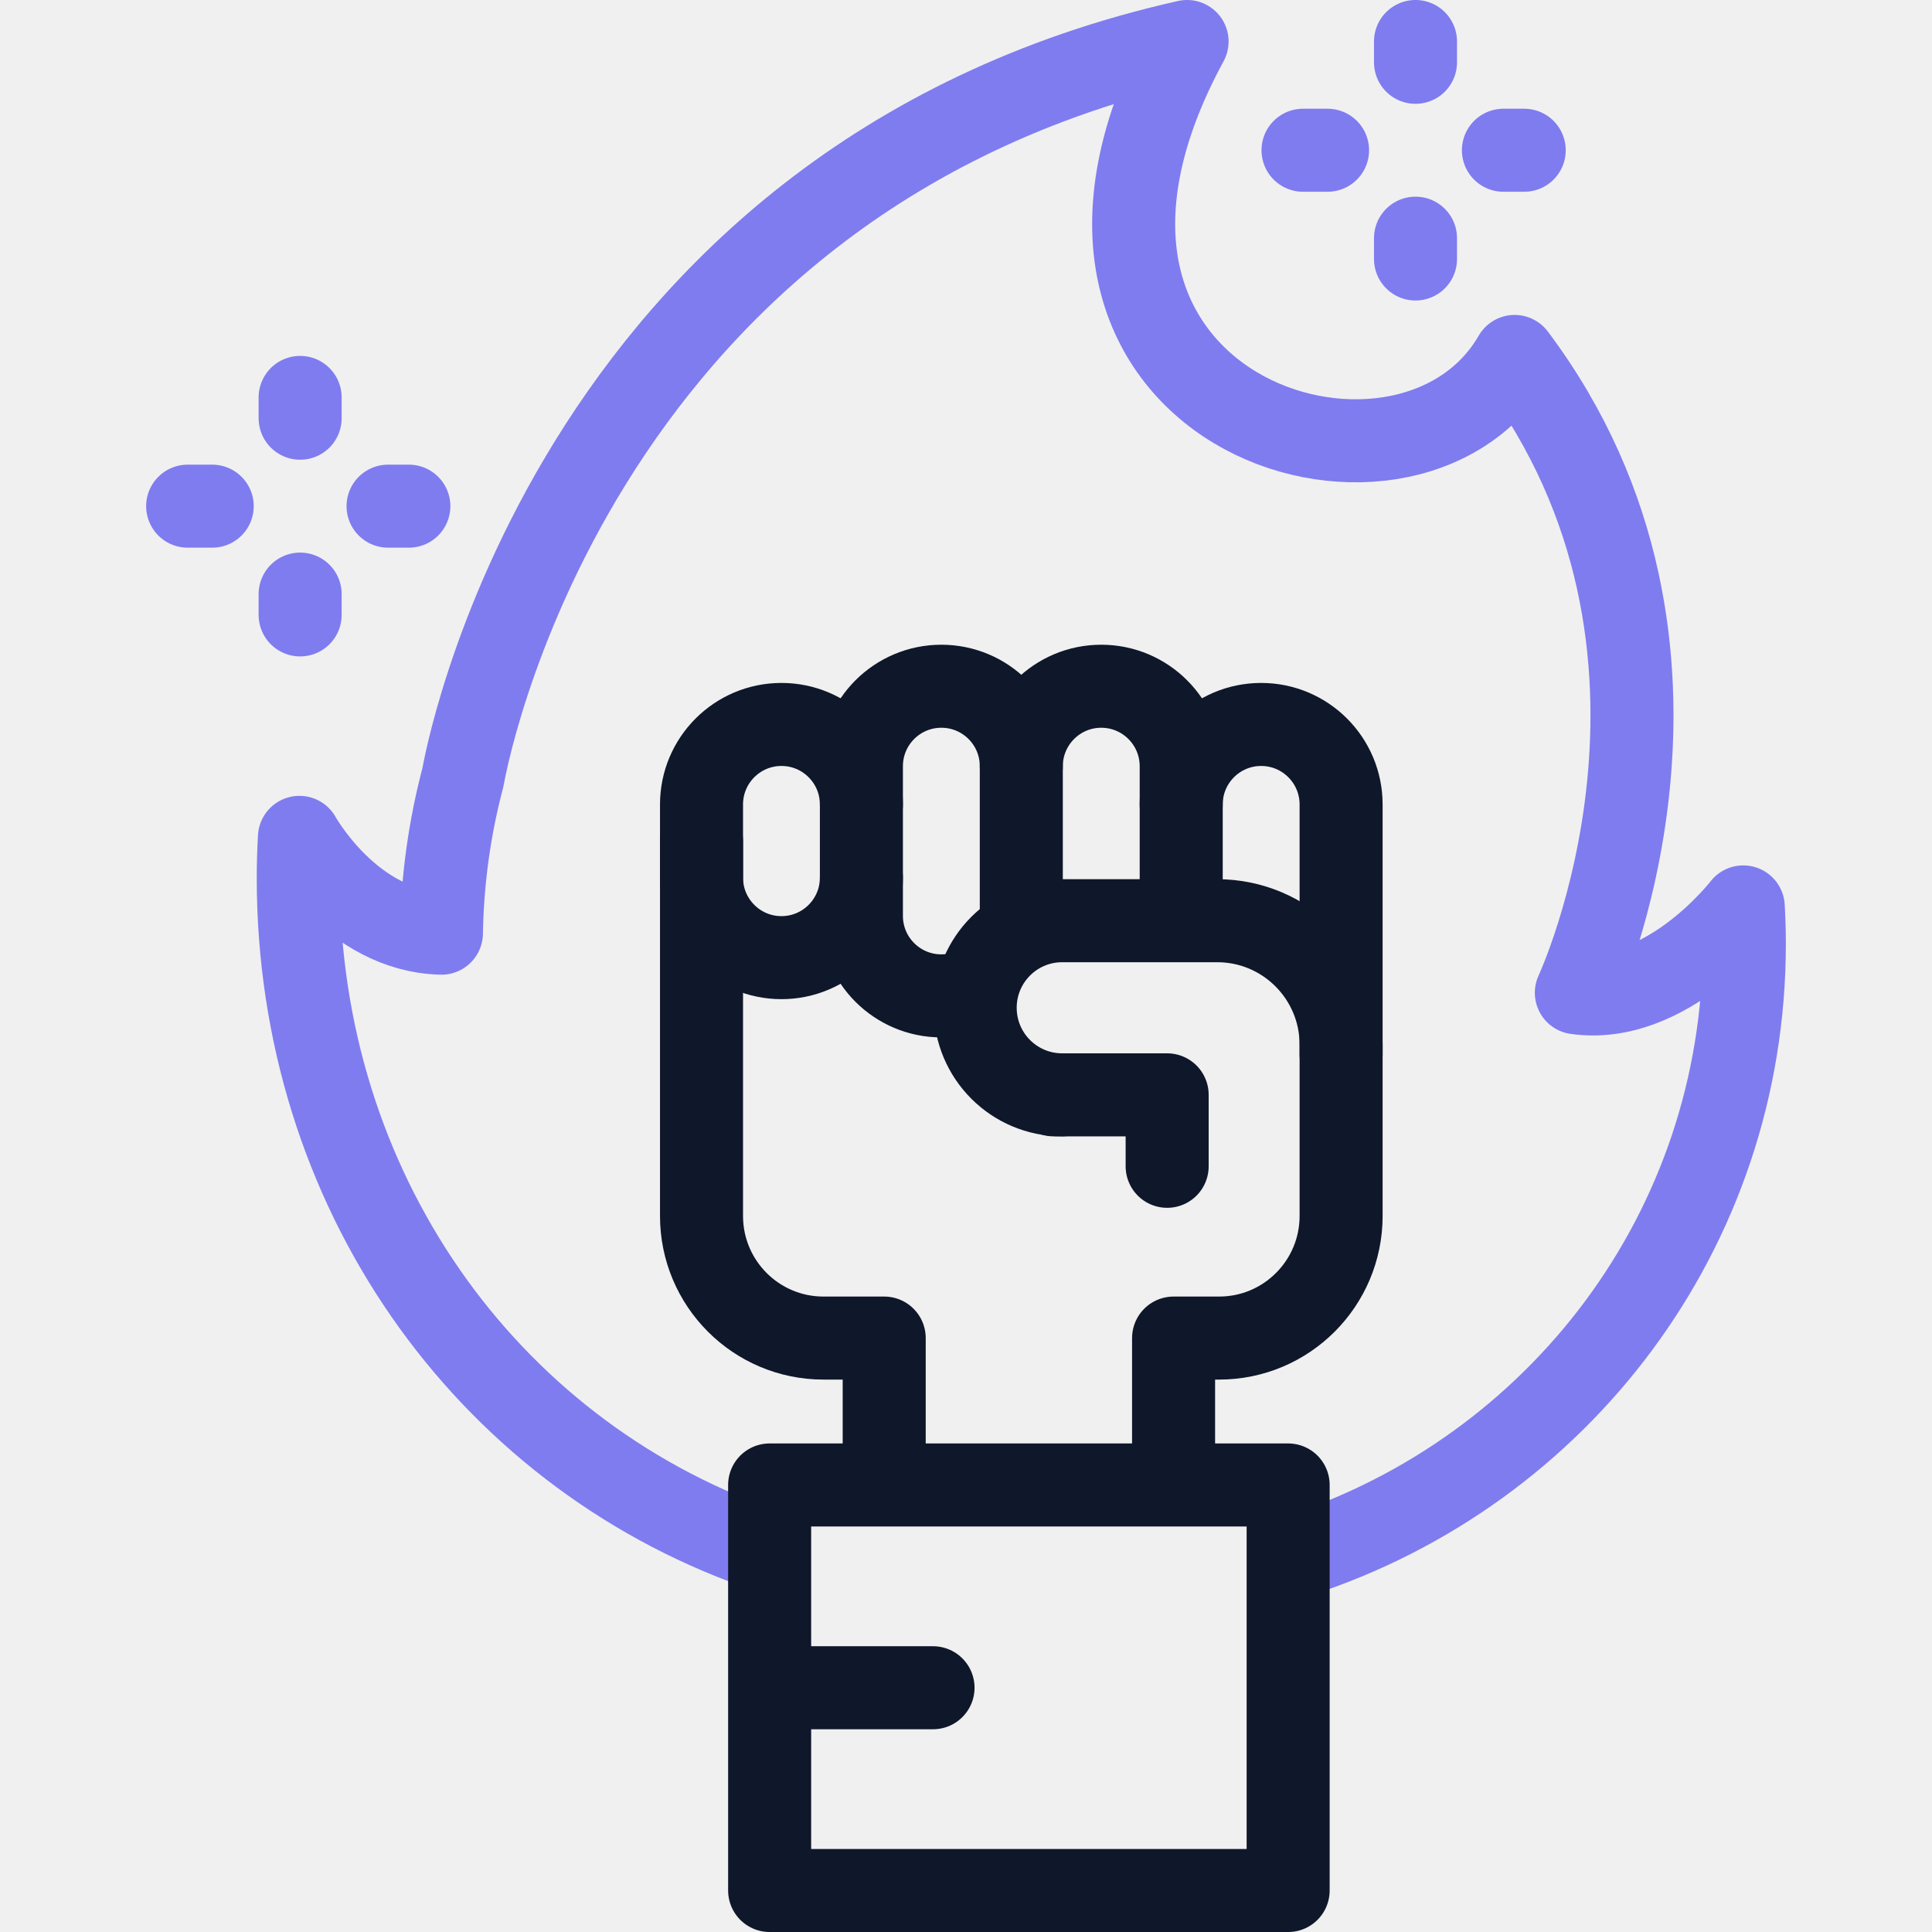
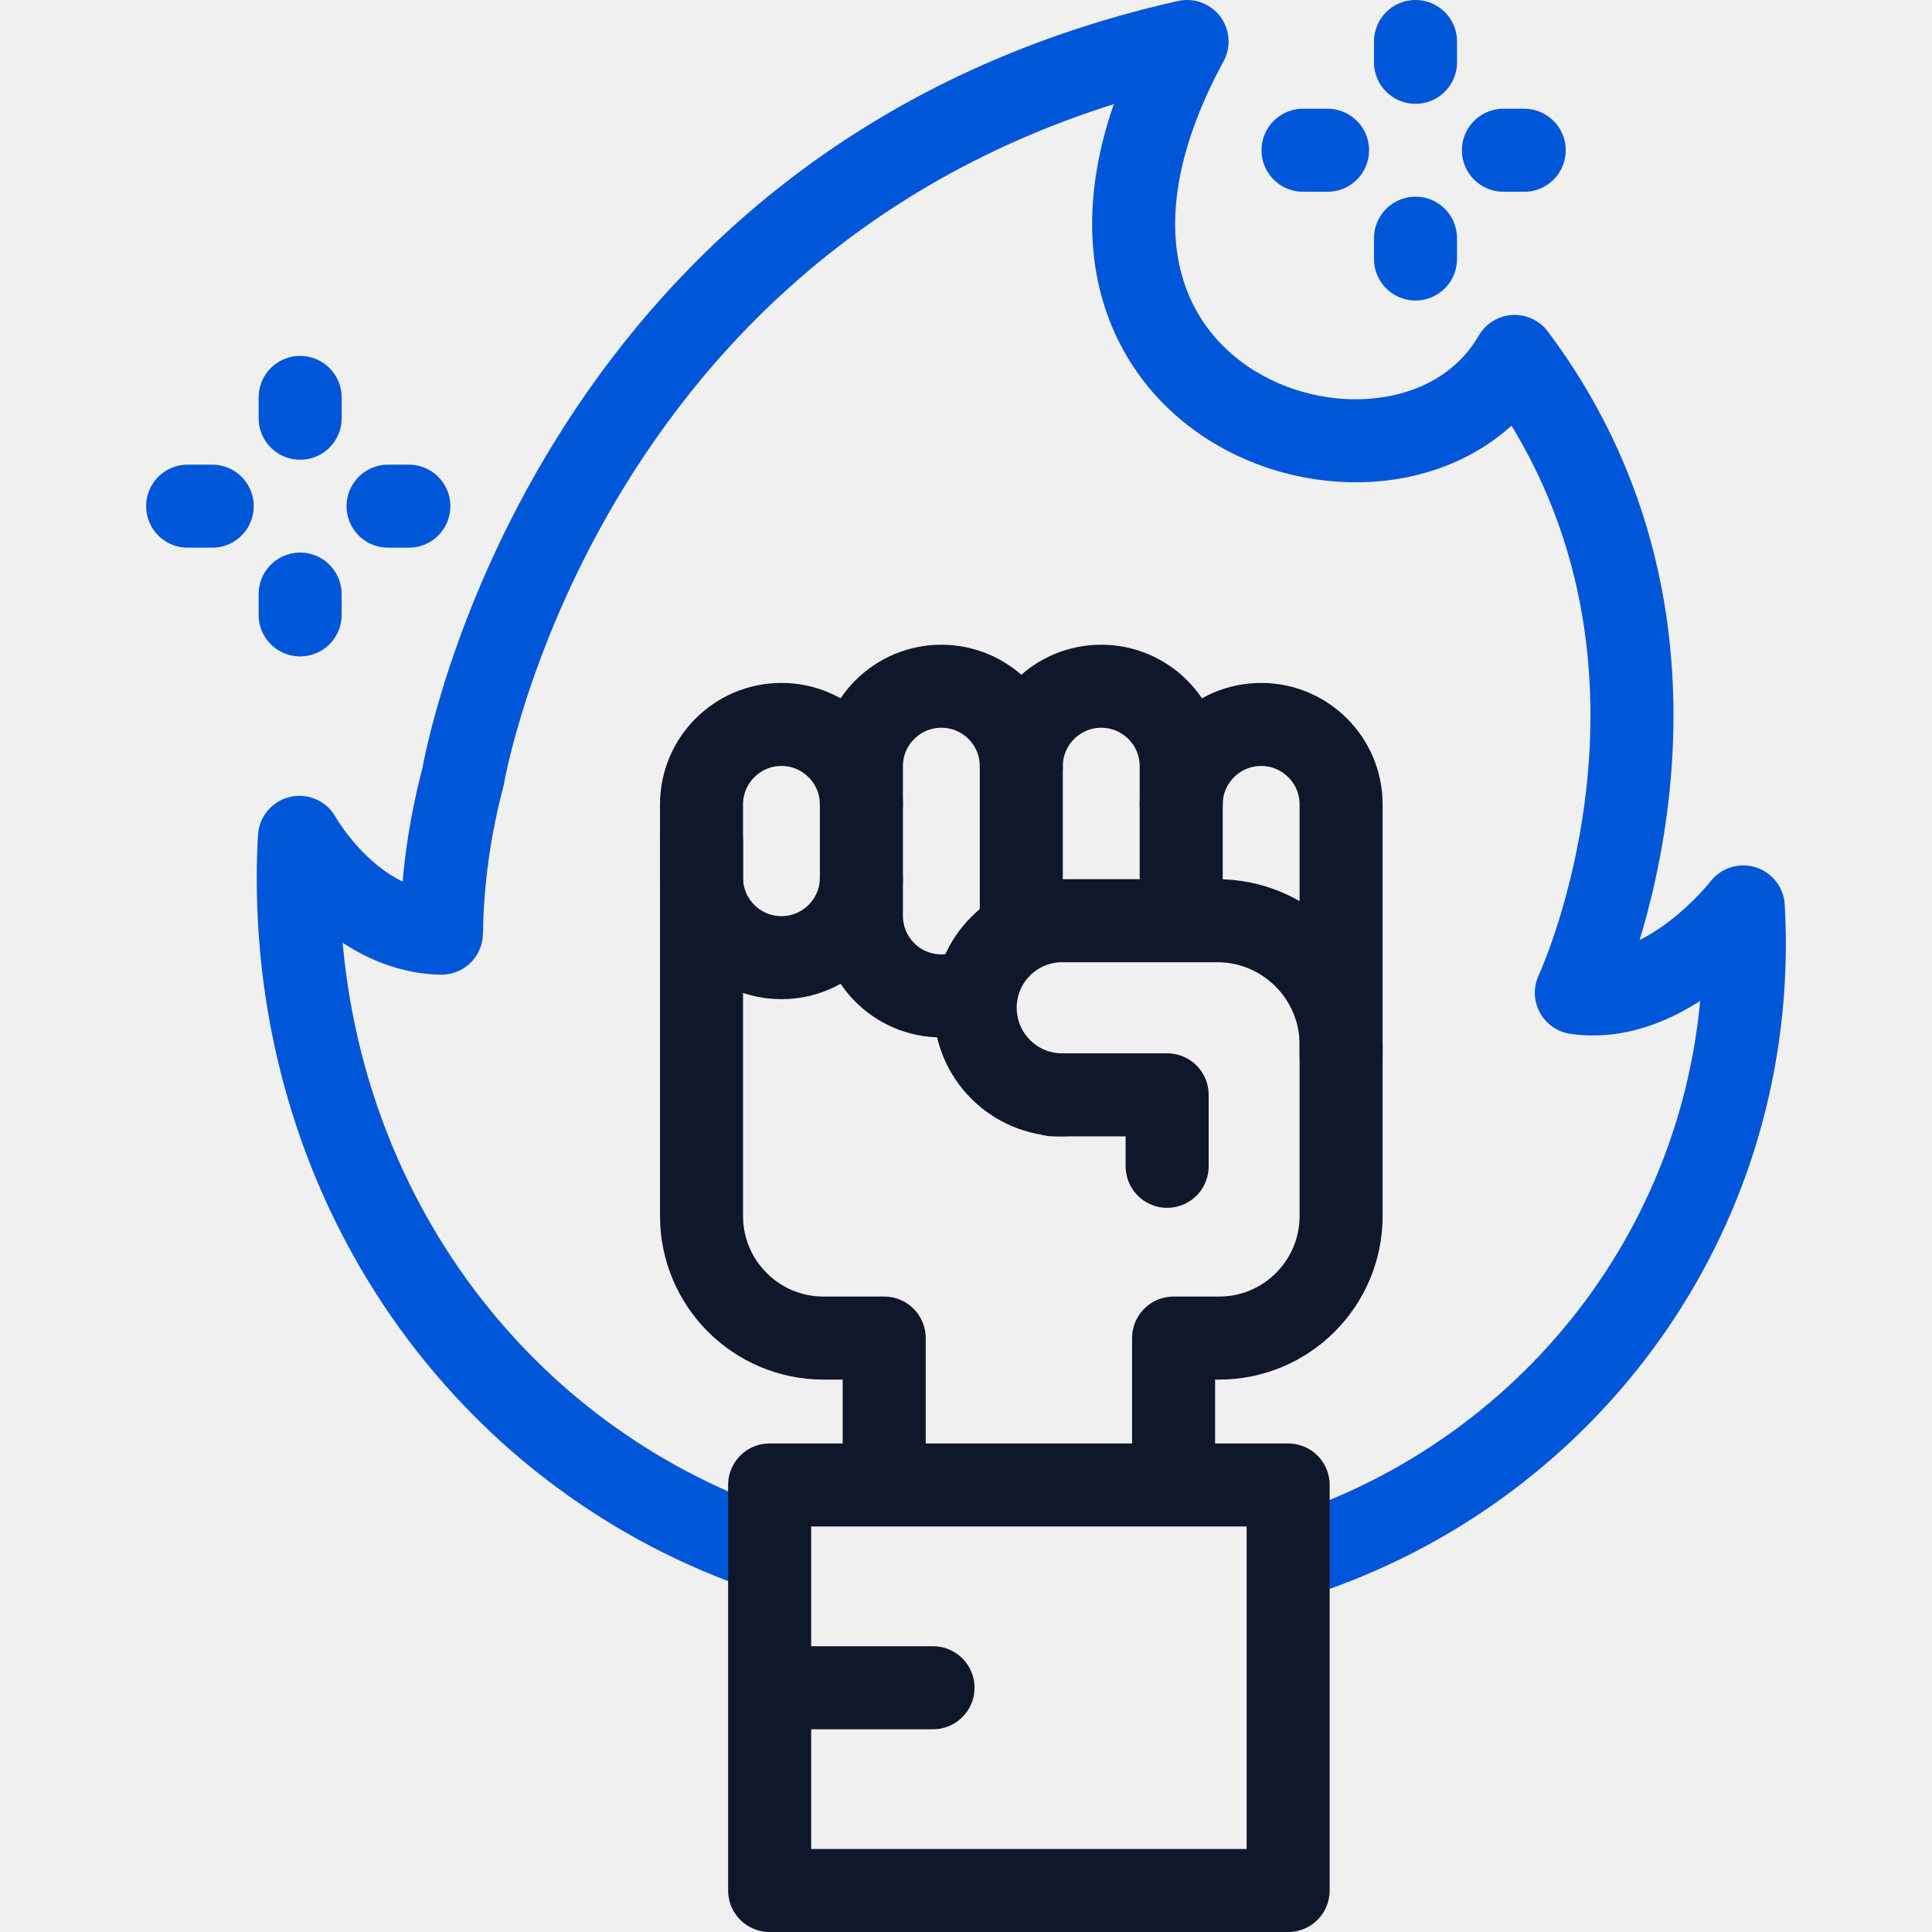
<svg xmlns="http://www.w3.org/2000/svg" width="77" height="77" viewBox="0 0 77 77" fill="none">
  <g clip-path="url(#clip0_442_1426)">
-     <path d="M51.767 61.997C62.083 58.625 69.521 49.056 69.521 37.612C69.521 37.119 69.505 36.63 69.478 36.145C69.478 36.145 66.441 40.087 62.825 39.567C62.825 39.567 69.184 25.954 60.366 14.206C56.058 21.678 39.327 16.352 47.311 1.654C22.425 7.248 18.454 30.964 18.454 30.964C17.926 32.956 17.628 35.042 17.593 37.192C13.998 37.108 11.934 33.373 11.934 33.373C11.904 33.908 11.887 34.446 11.887 34.989C11.887 47.389 19.313 57.804 30.174 61.678" stroke="#7F7CF0" stroke-width="3.309" stroke-miterlimit="10" stroke-linecap="round" stroke-linejoin="round" />
-     <path d="M56.415 1.654V2.483" stroke="#7F7CF0" stroke-width="3.309" stroke-miterlimit="10" stroke-linecap="round" stroke-linejoin="round" />
-     <path d="M56.415 9.493V10.322" stroke="#7F7CF0" stroke-width="3.309" stroke-miterlimit="10" stroke-linecap="round" stroke-linejoin="round" />
-     <path d="M60.748 5.988H59.919" stroke="#7F7CF0" stroke-width="3.309" stroke-miterlimit="10" stroke-linecap="round" stroke-linejoin="round" />
-     <path d="M52.91 5.988H51.932" stroke="#7F7CF0" stroke-width="3.309" stroke-miterlimit="10" stroke-linecap="round" stroke-linejoin="round" />
-     <path d="M11.962 15.839V16.668" stroke="#7F7CF0" stroke-width="3.309" stroke-miterlimit="10" stroke-linecap="round" stroke-linejoin="round" />
-     <path d="M11.962 23.678V24.507" stroke="#7F7CF0" stroke-width="3.309" stroke-miterlimit="10" stroke-linecap="round" stroke-linejoin="round" />
-     <path d="M16.295 20.173H15.466" stroke="#7F7CF0" stroke-width="3.309" stroke-miterlimit="10" stroke-linecap="round" stroke-linejoin="round" />
-     <path d="M8.458 20.173H7.479" stroke="#7F7CF0" stroke-width="3.309" stroke-miterlimit="10" stroke-linecap="round" stroke-linejoin="round" />
+     <path d="M51.767 61.997C62.083 58.625 69.521 49.056 69.521 37.612C69.521 37.119 69.505 36.63 69.478 36.145C69.478 36.145 66.441 40.087 62.825 39.567C62.825 39.567 69.184 25.954 60.366 14.206C56.058 21.678 39.327 16.352 47.311 1.654C22.425 7.248 18.454 30.964 18.454 30.964C17.926 32.956 17.628 35.042 17.593 37.192C13.998 37.108 11.934 33.373 11.934 33.373C11.904 33.908 11.887 34.446 11.887 34.989C11.887 47.389 19.313 57.804 30.174 61.678" stroke="#0056D8" stroke-width="3.309" stroke-miterlimit="10" stroke-linecap="round" stroke-linejoin="round" />
+     <path d="M56.415 1.654V2.483" stroke="#0056D8" stroke-width="3.309" stroke-miterlimit="10" stroke-linecap="round" stroke-linejoin="round" />
+     <path d="M56.415 9.493V10.322" stroke="#0056D8" stroke-width="3.309" stroke-miterlimit="10" stroke-linecap="round" stroke-linejoin="round" />
+     <path d="M60.748 5.988H59.919" stroke="#0056D8" stroke-width="3.309" stroke-miterlimit="10" stroke-linecap="round" stroke-linejoin="round" />
+     <path d="M52.91 5.988H51.932" stroke="#0056D8" stroke-width="3.309" stroke-miterlimit="10" stroke-linecap="round" stroke-linejoin="round" />
+     <path d="M11.962 15.839V16.668" stroke="#0056D8" stroke-width="3.309" stroke-miterlimit="10" stroke-linecap="round" stroke-linejoin="round" />
+     <path d="M11.962 23.678V24.507" stroke="#0056D8" stroke-width="3.309" stroke-miterlimit="10" stroke-linecap="round" stroke-linejoin="round" />
+     <path d="M16.295 20.173H15.466" stroke="#0056D8" stroke-width="3.309" stroke-miterlimit="10" stroke-linecap="round" stroke-linejoin="round" />
+     <path d="M8.458 20.173H7.479" stroke="#0056D8" stroke-width="3.309" stroke-miterlimit="10" stroke-linecap="round" stroke-linejoin="round" />
    <path d="M34.331 34.978C34.331 36.739 32.905 38.167 31.145 38.167C29.385 38.167 27.959 36.739 27.959 34.978V32.063C27.959 30.301 29.385 28.873 31.145 28.873C32.905 28.873 34.331 30.301 34.331 32.063" stroke="#0F172A" stroke-width="3.309" stroke-miterlimit="10" stroke-linecap="round" stroke-linejoin="round" />
    <path d="M38.817 39.415C38.42 39.592 37.98 39.691 37.518 39.691C35.758 39.691 34.331 38.264 34.331 36.504V30.537C34.331 28.776 35.758 27.35 37.518 27.35C39.277 27.35 40.704 28.776 40.704 30.537V36.695" stroke="#0F172A" stroke-width="3.309" stroke-miterlimit="10" stroke-linecap="round" stroke-linejoin="round" />
    <path d="M40.704 30.539C40.704 28.778 42.131 27.35 43.89 27.35C45.65 27.35 47.077 28.778 47.077 30.539V36.501" stroke="#0F172A" stroke-width="3.309" stroke-miterlimit="10" stroke-linecap="round" stroke-linejoin="round" />
    <path d="M47.077 32.063C47.077 30.301 48.503 28.873 50.263 28.873C52.023 28.873 53.45 30.301 53.45 32.063V42.029" stroke="#0F172A" stroke-width="3.309" stroke-miterlimit="10" stroke-linecap="round" stroke-linejoin="round" />
    <path d="M27.959 33.526V48.461C27.959 51.15 30.136 53.329 32.821 53.329H35.24V58.117" stroke="#0F172A" stroke-width="3.309" stroke-miterlimit="10" stroke-linecap="round" stroke-linejoin="round" />
    <path d="M46.773 58.117V53.329H48.587C51.272 53.329 53.45 51.15 53.45 48.461V41.637C53.45 38.908 51.239 36.695 48.513 36.695H42.333C40.418 36.695 38.866 38.249 38.866 40.165C38.866 42.082 40.418 43.635 42.333 43.635" stroke="#0F172A" stroke-width="3.309" stroke-miterlimit="10" stroke-linecap="round" stroke-linejoin="round" />
    <path d="M41.988 43.635H46.517V46.483" stroke="#0F172A" stroke-width="3.309" stroke-miterlimit="10" stroke-linecap="round" stroke-linejoin="round" />
    <path d="M31.902 67.265H37.186" stroke="#0F172A" stroke-width="3.309" stroke-miterlimit="10" stroke-linecap="round" stroke-linejoin="round" />
    <path d="M51.339 59.183H30.674V75.346H51.339V59.183Z" stroke="#0F172A" stroke-width="3.309" stroke-miterlimit="10" stroke-linecap="round" stroke-linejoin="round" />
  </g>
  <defs>
    <clipPath id="clip0_442_1426">
      <rect width="77" height="77" fill="white" />
    </clipPath>
  </defs>
</svg>
